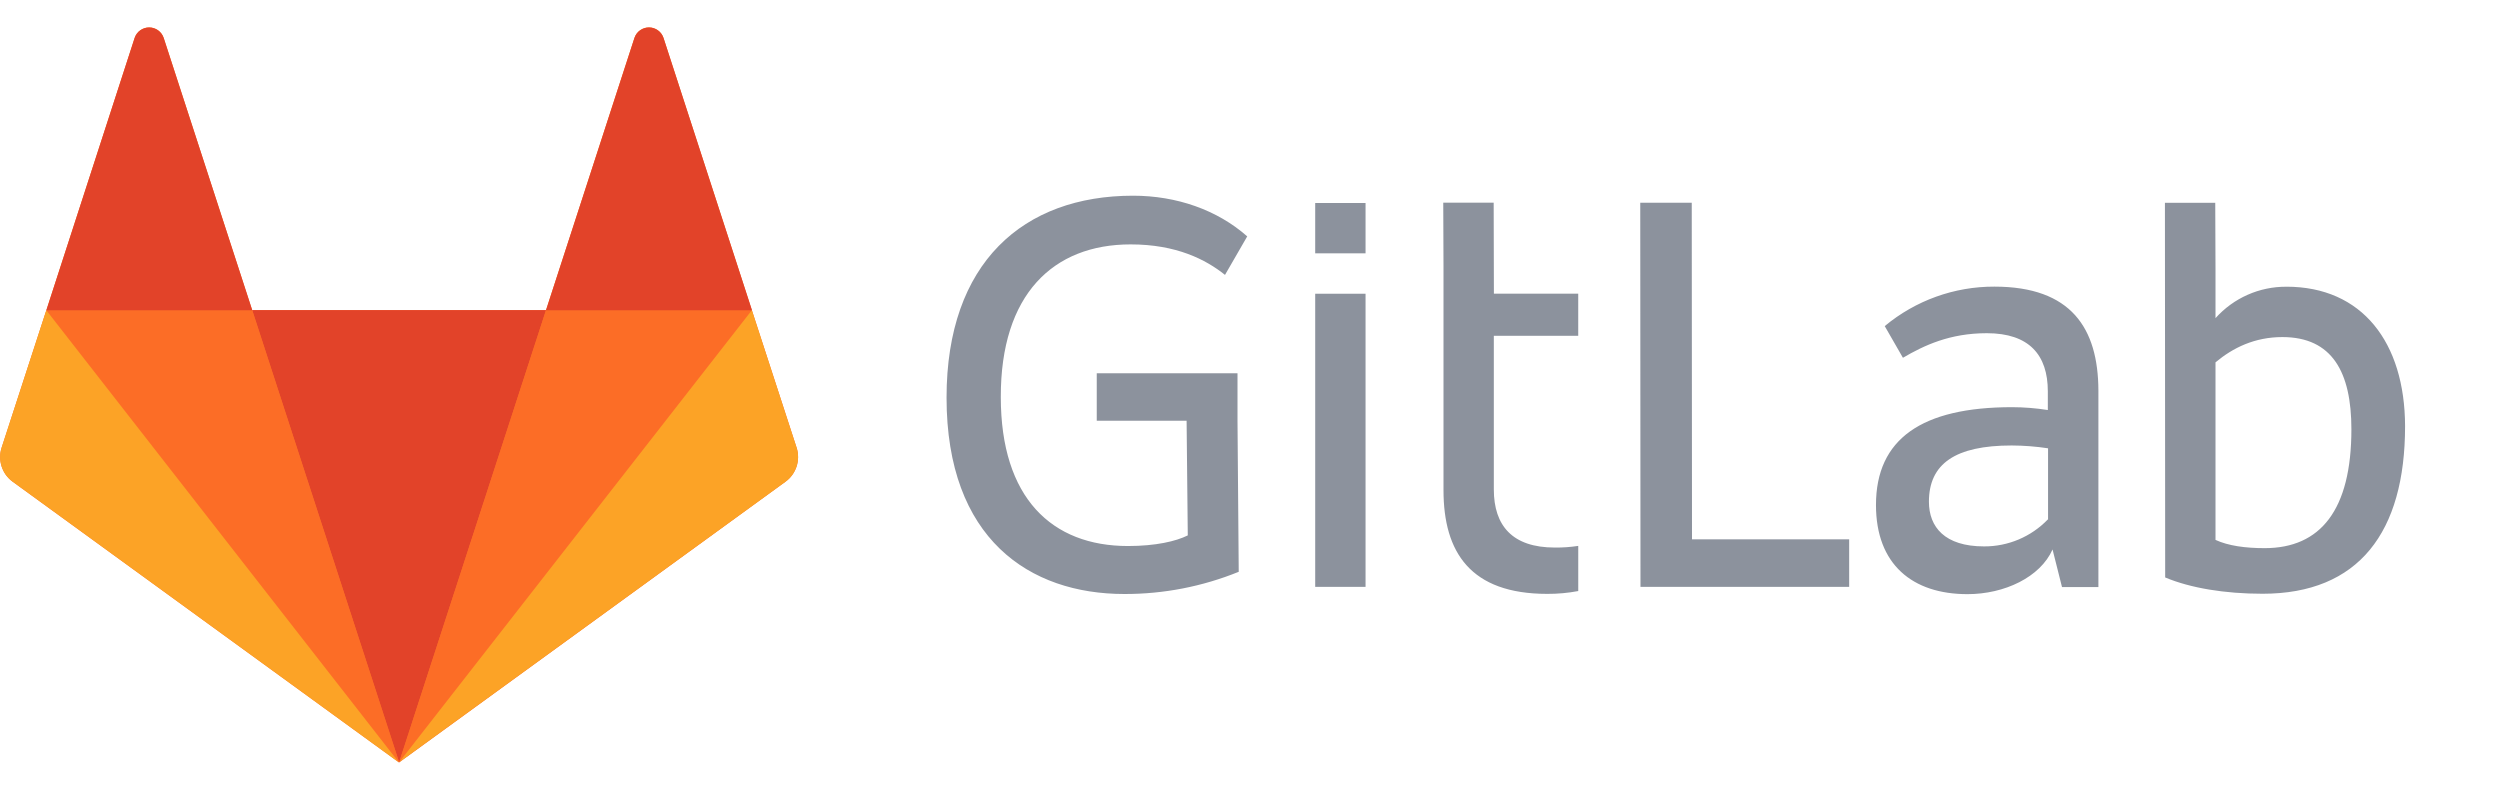
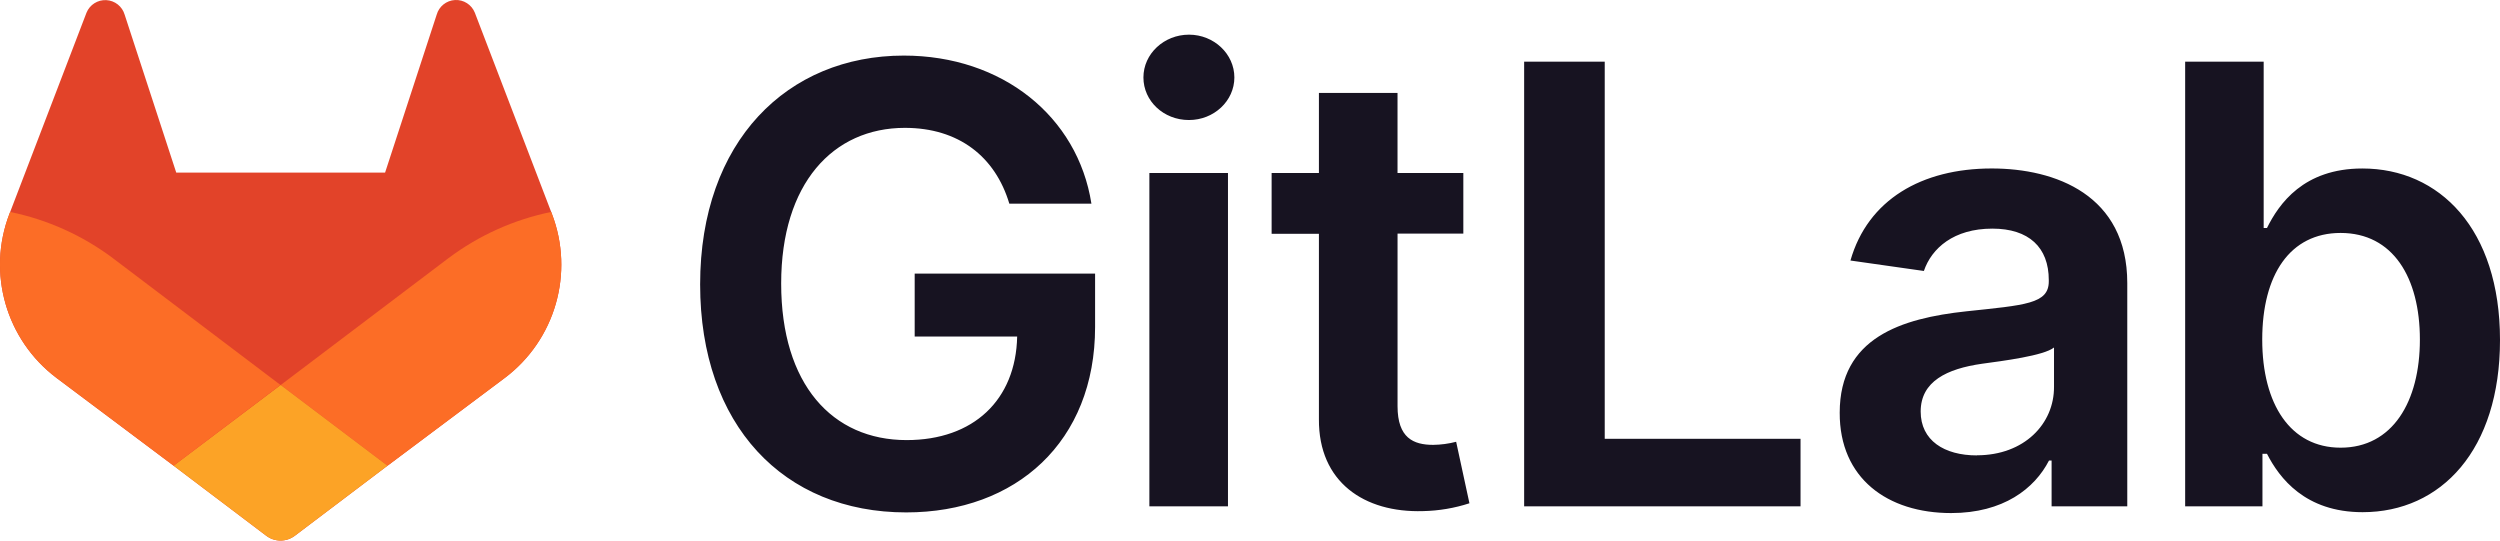
- <svg xmlns="http://www.w3.org/2000/svg" width="100" height="32">
-   <g fill-rule="nonzero" fill="none">
-     <path fill="#8C929D" d="M67.67 8.11h-2.06l.009 15.364h8.348v-1.9H67.68l-.01-13.465zM81.913 20.778a3.517 3.517 0 01-2.553 1.078c-1.57 0-2.203-.775-2.203-1.787 0-1.522 1.059-2.25 3.309-2.25.487.002.974.04 1.456.113v2.846h-.01zm-2.137-9.313a6.826 6.826 0 00-4.387 1.579l.728 1.267c.841-.492 1.872-.983 3.356-.983 1.693 0 2.44.87 2.44 2.326v.747a9.4 9.4 0 00-1.428-.114c-3.612 0-5.446 1.267-5.446 3.914 0 2.374 1.456 3.565 3.659 3.565 1.484 0 2.912-.68 3.404-1.787l.378 1.503h1.456v-7.866c-.01-2.487-1.087-4.151-4.16-4.151zM90.587 21.926c-.776 0-1.456-.094-1.967-.33v-7.102c.7-.586 1.57-1.011 2.676-1.011 1.995 0 2.76 1.408 2.76 3.687 0 3.234-1.238 4.756-3.47 4.756m.87-10.457a3.775 3.775 0 00-2.836 1.257V10.74l-.01-2.629h-2.013l.01 14.987c1.01.425 2.391.652 3.895.652 3.848 0 5.701-2.458 5.701-6.704-.01-3.356-1.72-5.578-4.746-5.578M45.228 9.776c1.825 0 3.006.605 3.772 1.22l.889-1.541c-1.2-1.06-2.827-1.627-4.567-1.627-4.387 0-7.46 2.676-7.46 8.075 0 5.654 3.319 7.857 7.11 7.857a12.083 12.083 0 004.577-.888L49.5 16.83v-1.9h-5.63v1.9h3.594l.047 4.586c-.473.236-1.286.425-2.392.425-3.045 0-5.087-1.92-5.087-5.957-.01-4.113 2.1-6.108 5.19-6.108M59.744 8.107H57.73l.01 2.582v8.916c0 2.487 1.078 4.15 4.15 4.15.416.002.83-.036 1.24-.113v-1.806c-.31.047-.624.07-.937.066-1.692 0-2.44-.87-2.44-2.326v-6.145h3.376v-1.683h-3.373l-.009-3.64h-.003zM52.608 23.474h2.014V11.75h-2.014zM52.608 10.133h2.014V8.119h-2.014z" />
-     <path d="M31.864 17.907l-1.788-5.496-3.538-10.9a.612.612 0 00-1.16 0L21.84 12.406H10.085L6.547 1.512a.612.612 0 00-1.16 0L1.855 12.405.066 17.907c-.162.5.015 1.05.44 1.36L15.963 30.5l15.456-11.233a1.22 1.22 0 00.446-1.36" fill="#FC6D26" />
-     <path d="M15.966 30.49l5.875-18.086H10.09z" fill="#E24329" />
-     <path d="M15.962 30.49l-5.877-18.086H1.859z" fill="#FC6D26" />
-     <path d="M1.852 12.41L.063 17.906c-.162.5.015 1.05.441 1.36L15.959 30.5 1.852 12.41z" fill="#FCA326" />
-     <path d="M1.854 12.41h8.237L6.546 1.517a.612.612 0 00-1.16 0L1.854 12.41z" fill="#E24329" />
-     <path d="M15.966 30.49l5.875-18.086h8.236z" fill="#FC6D26" />
-     <path d="M30.074 12.41l1.79 5.496a1.219 1.219 0 01-.44 1.36L15.966 30.49l14.107-18.08z" fill="#FCA326" />
-     <path d="M30.079 12.41H21.84L25.38 1.517a.612.612 0 011.16 0l3.539 10.893z" fill="#E24329" />
-   </g>
+ <svg xmlns="http://www.w3.org/2000/svg" width="111" height="24" viewBox="0 0 111 24" fill="none">
+   <path d="M44.814 9.042h3.645c-.608-3.875-3.963-6.574-8.33-6.574-5.166 0-9.043 3.798-9.043 10.16 0 6.248 3.703 10.123 9.15 10.123 4.887 0 8.386-3.144 8.386-8.234v-2.37h-8.01v2.794h4.55c-.058 2.816-1.938 4.599-4.908 4.599-3.305 0-5.57-2.477-5.57-6.95 0-4.445 2.303-6.913 5.494-6.913 2.38 0 4.01 1.272 4.636 3.365Zm6.218 13.438h3.49V7.68h-3.49v14.8Zm1.76-17.151c1.109 0 2.014-.85 2.014-1.89s-.905-1.9-2.014-1.9c-1.109 0-2.024.849-2.024 1.9s.9 1.89 2.017 1.89h.007ZM64.971 7.68H62.05V4.126h-3.49v3.556h-2.1v2.699h2.1v8.233c-.018 2.786 2.007 4.16 4.628 4.079a7.089 7.089 0 0 0 2.055-.348l-.59-2.73a4.247 4.247 0 0 1-1.02.137c-.878 0-1.582-.309-1.582-1.717v-7.662h2.921V7.68Zm2.701 14.8h12.272v-2.998H71.25V2.737h-3.578V22.48Zm18.957.3c2.323 0 3.71-1.09 4.347-2.333h.115v2.033h3.36v-9.91c0-3.913-3.19-5.09-6.016-5.09-3.113 0-5.504 1.388-6.275 4.087l3.26.464c.345-1.013 1.329-1.88 3.04-1.88 1.62 0 2.506.829 2.506 2.285v.057c0 1.002-1.05 1.051-3.664 1.33-2.872.309-5.619 1.166-5.619 4.502-.01 2.912 2.12 4.455 4.946 4.455Zm1.147-2.56c-1.456 0-2.498-.666-2.498-1.948 0-1.34 1.167-1.899 2.72-2.121.917-.125 2.75-.357 3.2-.722v1.744c.01 1.643-1.321 3.042-3.422 3.042v.005Zm9.244 2.26h3.433v-2.332h.201c.551 1.08 1.698 2.593 4.244 2.593 3.489 0 6.102-2.768 6.102-7.644 0-4.936-2.69-7.616-6.112-7.616-2.613 0-3.702 1.57-4.234 2.641h-.147V2.737h-3.486V22.48Zm3.423-7.403c0-2.88 1.234-4.734 3.48-4.734 2.323 0 3.52 1.976 3.52 4.734 0 2.759-1.214 4.8-3.52 4.8-2.227 0-3.48-1.928-3.48-4.8Z" fill="#171321" />
+   <path d="m24.507 9.5-.034-.09L21.082.562a.896.896 0 0 0-1.694.091l-2.29 7.01H7.825L5.535.653a.898.898 0 0 0-1.694-.09L.451 9.411.416 9.5a6.297 6.297 0 0 0 2.09 7.278l.012.01.03.022 5.16 3.867 2.56 1.935 1.554 1.176a1.051 1.051 0 0 0 1.268 0l1.555-1.176 2.56-1.935 5.197-3.89.014-.01A6.297 6.297 0 0 0 24.507 9.5Z" fill="#E24329" />
+   <path d="m24.507 9.5-.034-.09a11.44 11.44 0 0 0-4.56 2.051l-7.447 5.632 4.742 3.584 5.197-3.89.014-.01A6.297 6.297 0 0 0 24.507 9.5Z" fill="#FC6D26" />
+   <path d="m7.707 20.677 2.56 1.935 1.555 1.176a1.051 1.051 0 0 0 1.268 0l1.555-1.176 2.56-1.935-4.743-3.584-4.755 3.584Z" fill="#FCA326" />
+   <path d="M5.01 11.461a11.43 11.43 0 0 0-4.56-2.05L.416 9.5a6.297 6.297 0 0 0 2.09 7.278l.012.01.03.022 5.16 3.867 4.745-3.584-7.444-5.632Z" fill="#FC6D26" />
</svg>
